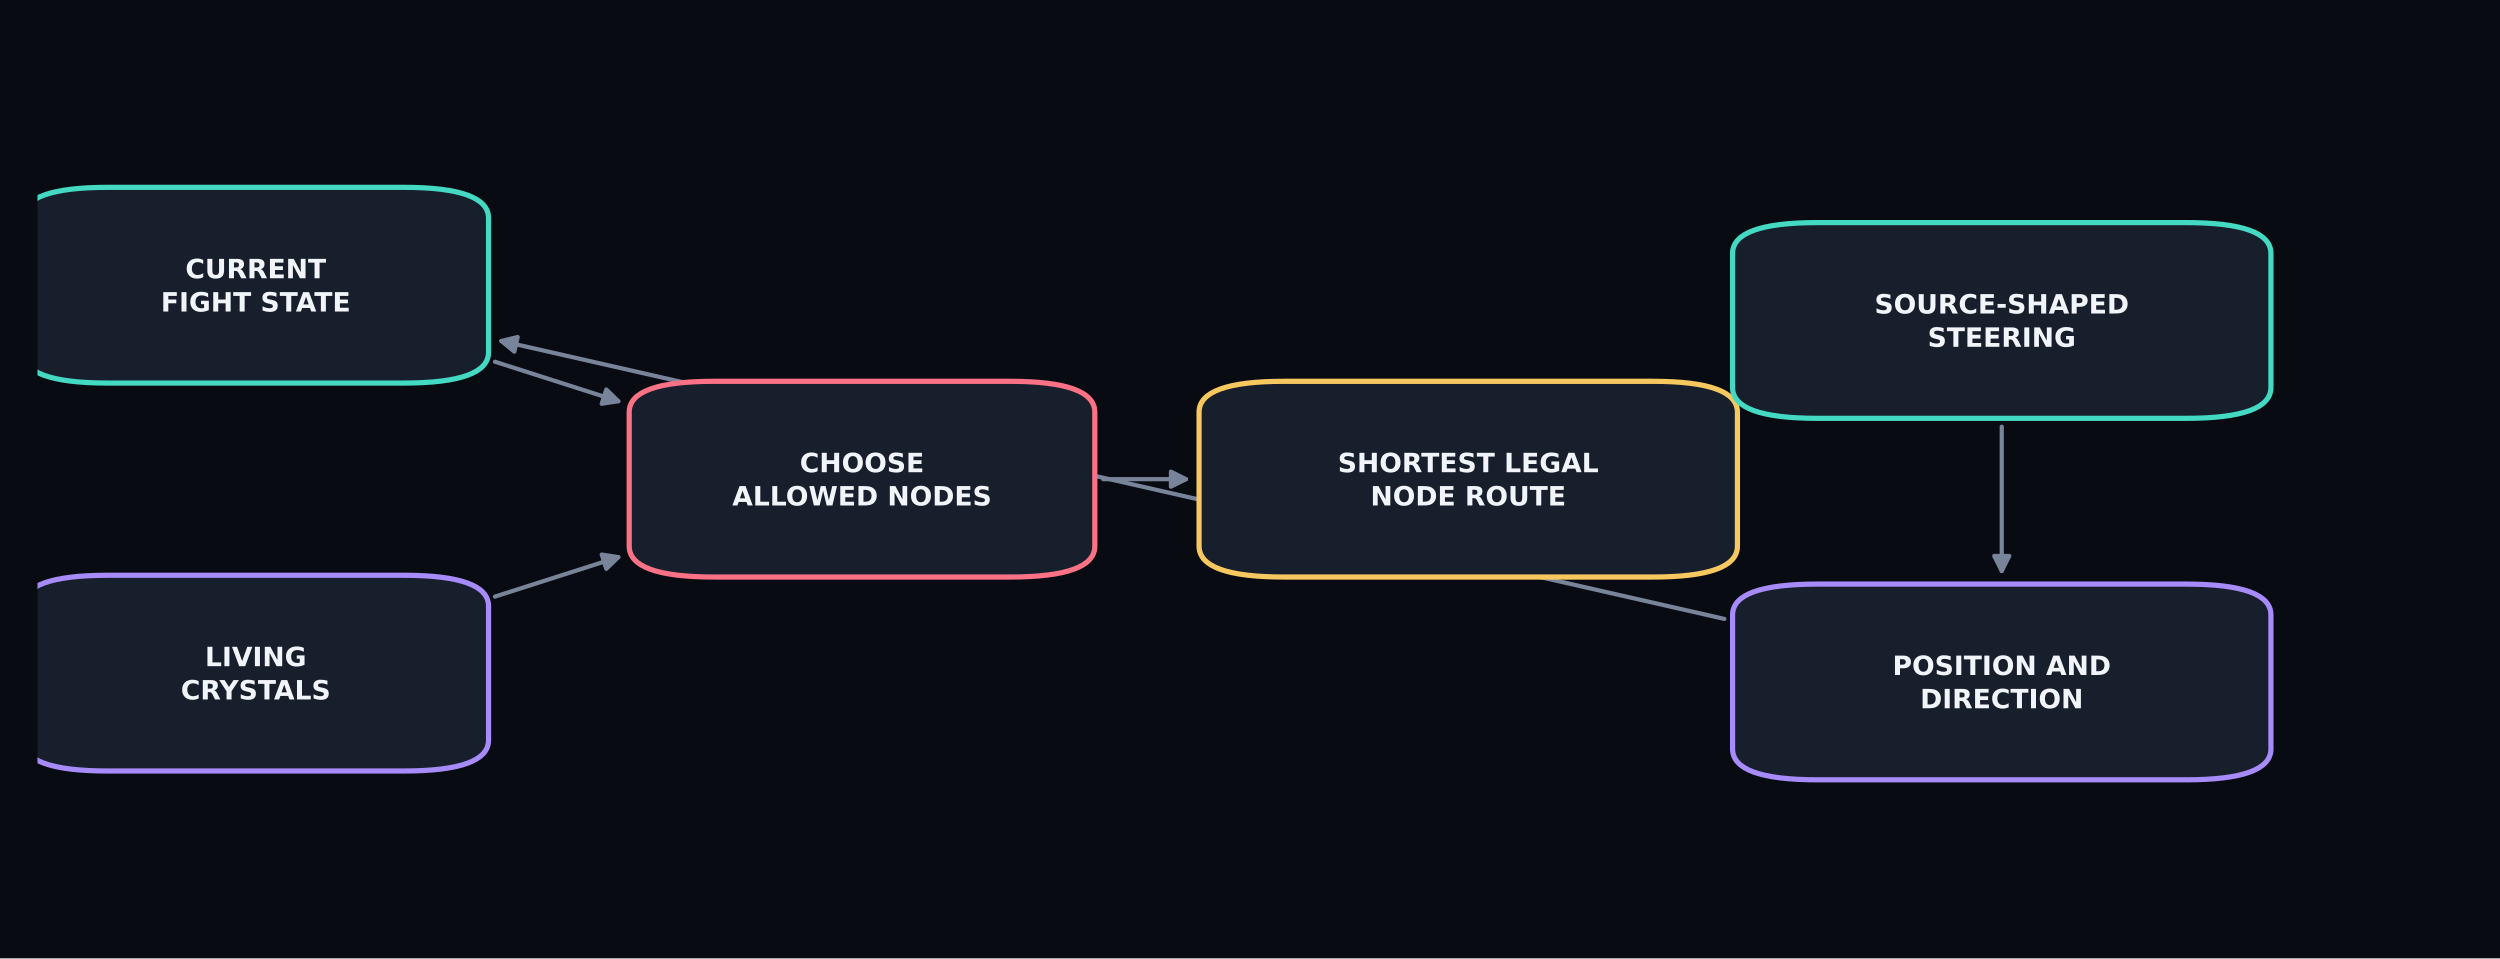
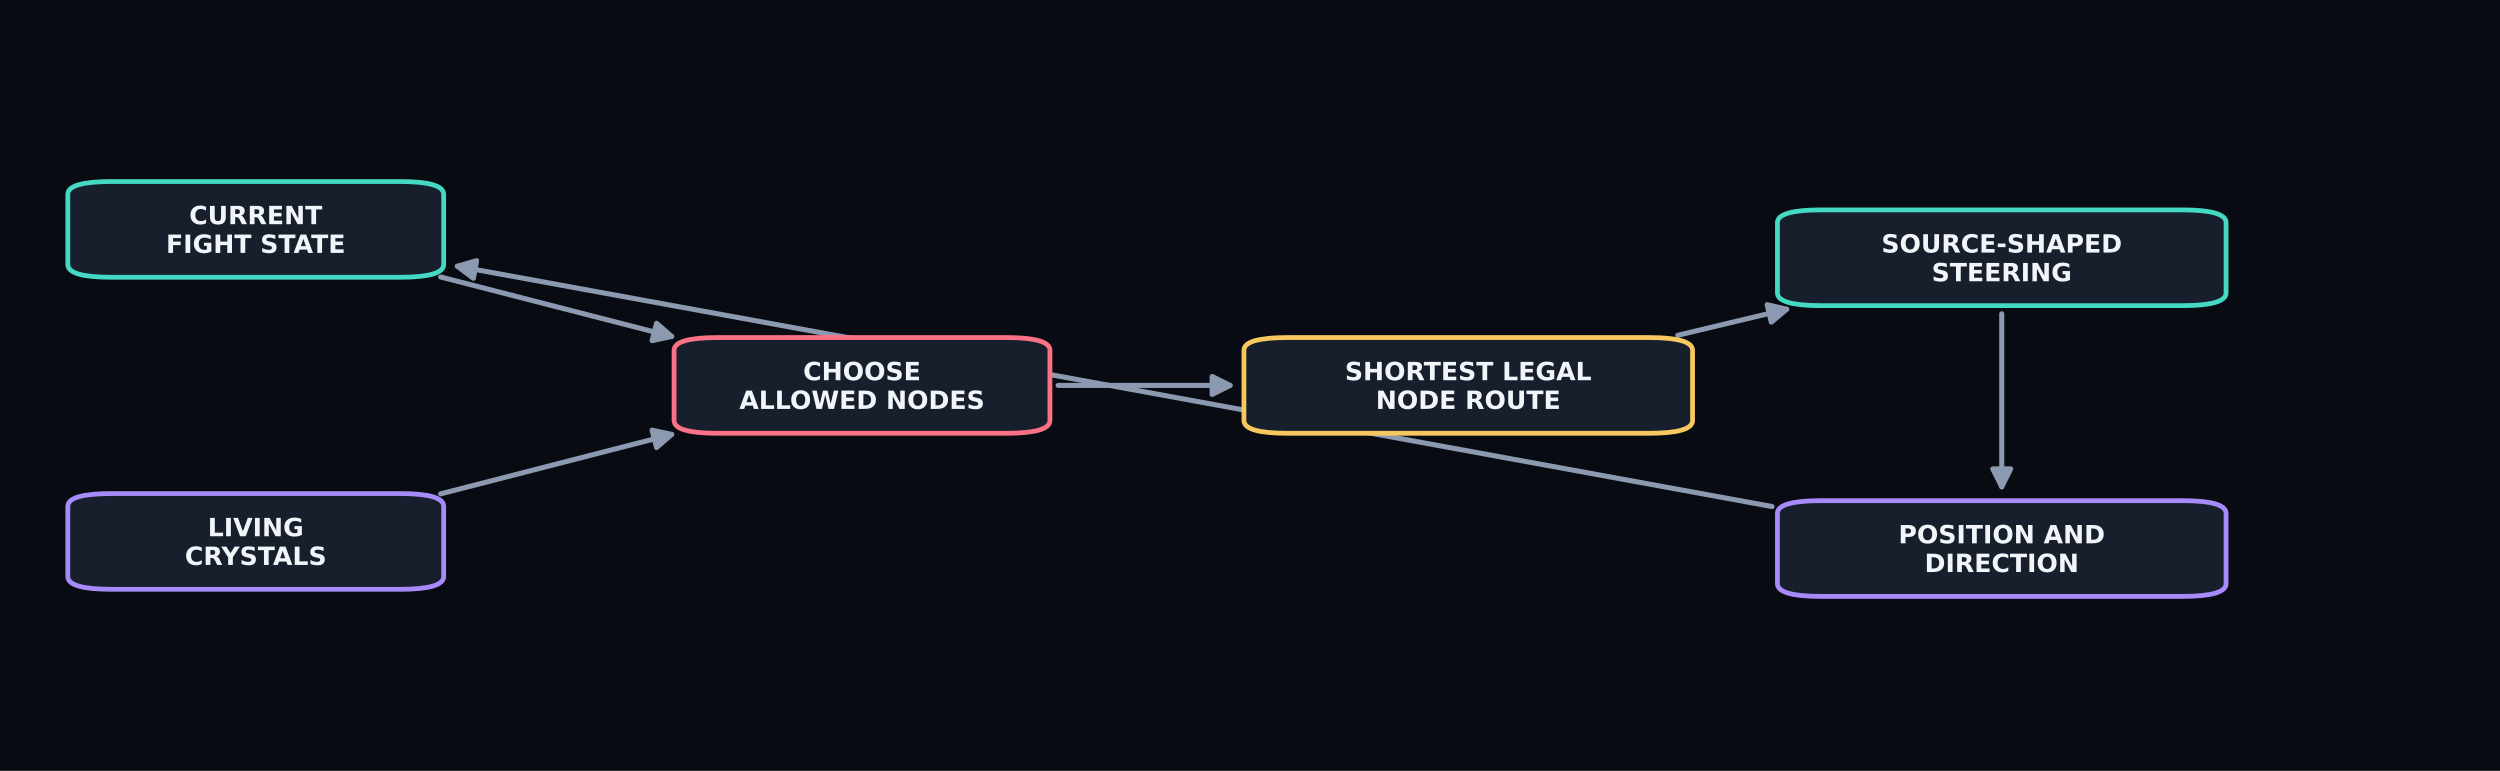
- <svg xmlns="http://www.w3.org/2000/svg" xmlns:xlink="http://www.w3.org/1999/xlink" width="864pt" height="331.2pt" viewBox="0 0 864 331.2" version="1.1">
+ <svg xmlns="http://www.w3.org/2000/svg" xmlns:xlink="http://www.w3.org/1999/xlink" width="864pt" height="266.4pt" viewBox="0 0 864 266.4" version="1.1">
  <defs>
    <style type="text/css">*{stroke-linejoin: round; stroke-linecap: butt}</style>
  </defs>
  <g id="figure_1">
    <g id="patch_1">
-       <path d="M 0 331.2  L 864 331.2  L 864 0  L 0 0  z " style="fill: #090b12" />
+       <path d="M 0 266.4 L 864 266.4 L 864 0 L 0 0 z " style="fill: #090b12" />
    </g>
    <g id="axes_1">
      <g id="patch_2">
-         <path d="M 171.054 125.014  Q 193.148 132.083 213.697 138.657  " clip-path="url(#p4eb38eca3a)" style="fill: none; stroke: #77849a; stroke-width: 1.45; stroke-linecap: round" />
-         <path d="M 209.536 134.596  L 213.697 138.657  L 207.952 139.549  z " clip-path="url(#p4eb38eca3a)" style="fill: #77849a; stroke: #77849a; stroke-width: 1.45; stroke-linecap: round" />
+         <path d="M 152.266 95.72 Q 193.147 106.24 232.134 116.273 " clip-path="url(#pf72e0962ea)" style="fill: none; stroke: #8c9ab1; stroke-width: 1.75; stroke-linecap: round" />
+         <path d="M 226.902 111.726 L 232.134 116.273 L 225.357 117.73 z " clip-path="url(#pf72e0962ea)" style="fill: #8c9ab1; stroke: #8c9ab1; stroke-width: 1.75; stroke-linecap: round" />
      </g>
      <g id="patch_3">
-         <path d="M 171.054 206.186  Q 193.148 199.117 213.697 192.543  " clip-path="url(#p4eb38eca3a)" style="fill: none; stroke: #77849a; stroke-width: 1.45; stroke-linecap: round" />
-         <path d="M 207.952 191.651  L 213.697 192.543  L 209.536 196.604  z " clip-path="url(#p4eb38eca3a)" style="fill: #77849a; stroke: #77849a; stroke-width: 1.45; stroke-linecap: round" />
+         <path d="M 152.266 170.68 Q 193.147 160.16 232.134 150.127 " clip-path="url(#pf72e0962ea)" style="fill: none; stroke: #8c9ab1; stroke-width: 1.75; stroke-linecap: round" />
+         <path d="M 225.357 148.67 L 232.134 150.127 L 226.902 154.674 z " clip-path="url(#pf72e0962ea)" style="fill: #8c9ab1; stroke: #8c9ab1; stroke-width: 1.75; stroke-linecap: round" />
      </g>
      <g id="patch_4">
-         <path d="M 381.264 165.6  Q 396.379 165.6 409.873 165.6  " clip-path="url(#p4eb38eca3a)" style="fill: none; stroke: #77849a; stroke-width: 1.45; stroke-linecap: round" />
-         <path d="M 404.673 163  L 409.873 165.6  L 404.673 168.2  z " clip-path="url(#p4eb38eca3a)" style="fill: #77849a; stroke: #77849a; stroke-width: 1.45; stroke-linecap: round" />
+         <path d="M 365.686 133.2 Q 396.381 133.2 425.121 133.2 " clip-path="url(#pf72e0962ea)" style="fill: none; stroke: #8c9ab1; stroke-width: 1.75; stroke-linecap: round" />
+         <path d="M 418.921 130.1 L 425.121 133.2 L 418.921 136.3 z " clip-path="url(#pf72e0962ea)" style="fill: #8c9ab1; stroke: #8c9ab1; stroke-width: 1.75; stroke-linecap: round" />
      </g>
      <g id="patch_5">
-         <path d="M 601.876 137.504  Q 645.881 124.414 688.333 111.786  " clip-path="url(#p4eb38eca3a)" style="fill: none; stroke: #77849a; stroke-width: 1.45; stroke-linecap: round" />
-         <path d="M 682.607 110.777  L 688.333 111.786  L 684.09 115.761  z " clip-path="url(#p4eb38eca3a)" style="fill: #77849a; stroke: #77849a; stroke-width: 1.45; stroke-linecap: round" />
+         <path d="M 579.858 115.869 Q 599.619 111.141 617.477 106.868 " clip-path="url(#pf72e0962ea)" style="fill: none; stroke: #8c9ab1; stroke-width: 1.75; stroke-linecap: round" />
+         <path d="M 610.726 105.296 L 617.477 106.868 L 612.169 111.326 z " clip-path="url(#pf72e0962ea)" style="fill: #8c9ab1; stroke: #8c9ab1; stroke-width: 1.75; stroke-linecap: round" />
      </g>
      <g id="patch_6">
-         <path d="M 691.805 147.475  Q 691.805 173.217 691.805 197.337  " clip-path="url(#p4eb38eca3a)" style="fill: none; stroke: #77849a; stroke-width: 1.45; stroke-linecap: round" />
-         <path d="M 694.405 192.137  L 691.805 197.337  L 689.205 192.137  z " clip-path="url(#p4eb38eca3a)" style="fill: #77849a; stroke: #77849a; stroke-width: 1.45; stroke-linecap: round" />
+         <path d="M 691.805 108.453 Q 691.805 139.326 691.805 168.242 " clip-path="url(#pf72e0962ea)" style="fill: none; stroke: #8c9ab1; stroke-width: 1.75; stroke-linecap: round" />
+         <path d="M 694.905 162.042 L 691.805 168.242 L 688.705 162.042 z " clip-path="url(#pf72e0962ea)" style="fill: #8c9ab1; stroke: #8c9ab1; stroke-width: 1.75; stroke-linecap: round" />
      </g>
      <g id="patch_7">
-         <path d="M 595.925 213.895  Q 383.806 165.694 173.269 117.853  " clip-path="url(#p4eb38eca3a)" style="fill: none; stroke: #77849a; stroke-width: 1.45; stroke-linecap: round" />
-         <path d="M 177.763 121.541  L 173.269 117.853  L 178.915 116.47  z " clip-path="url(#p4eb38eca3a)" style="fill: #77849a; stroke: #77849a; stroke-width: 1.45; stroke-linecap: round" />
+         <path d="M 612.414 175.06 Q 384.274 133.361 158.058 92.015 " clip-path="url(#pf72e0962ea)" style="fill: none; stroke: #8c9ab1; stroke-width: 1.75; stroke-linecap: round" />
+         <path d="M 163.6 96.179 L 158.058 92.015 L 164.714 90.08 z " clip-path="url(#pf72e0962ea)" style="fill: #8c9ab1; stroke: #8c9ab1; stroke-width: 1.75; stroke-linecap: round" />
      </g>
      <g id="patch_8">
-         <path d="M 37.264 132.387  L 139.51 132.387  Q 168.843 132.387 168.843 121.723  L 168.843 75.408  Q 168.843 64.743 139.51 64.743  L 37.264 64.743  Q 7.932 64.743 7.932 75.408  L 7.932 121.723  Q 7.932 132.387 37.264 132.387  z " clip-path="url(#p4eb38eca3a)" style="fill: #171e2c; stroke: #43d9c2; stroke-width: 1.8; stroke-linejoin: miter" />
+         <path d="M 38.521 95.824 L 138.253 95.824 Q 153.338 95.824 153.338 91.412 L 153.338 67.149 Q 153.338 62.737 138.253 62.737 L 38.521 62.737 Q 23.436 62.737 23.436 67.149 L 23.436 91.412 Q 23.436 95.824 38.521 95.824 z " clip-path="url(#pf72e0962ea)" style="fill: #171e2c; stroke: #43d9c2; stroke-width: 1.65; stroke-linejoin: miter" />
      </g>
      <g id="patch_9">
-         <path d="M 37.264 266.457  L 139.51 266.457  Q 168.843 266.457 168.843 255.792  L 168.843 209.477  Q 168.843 198.813 139.51 198.813  L 37.264 198.813  Q 7.932 198.813 7.932 209.477  L 7.932 255.792  Q 7.932 266.457 37.264 266.457  z " clip-path="url(#p4eb38eca3a)" style="fill: #171e2c; stroke: #a78bfa; stroke-width: 1.8; stroke-linejoin: miter" />
+         <path d="M 38.521 203.663 L 138.253 203.663 Q 153.338 203.663 153.338 199.251 L 153.338 174.988 Q 153.338 170.576 138.253 170.576 L 38.521 170.576 Q 23.436 170.576 23.436 174.988 L 23.436 199.251 Q 23.436 203.663 38.521 203.663 z " clip-path="url(#pf72e0962ea)" style="fill: #171e2c; stroke: #a78bfa; stroke-width: 1.65; stroke-linejoin: miter" />
      </g>
      <g id="patch_10">
-         <path d="M 246.784 199.422  L 349.03 199.422  Q 378.363 199.422 378.363 188.758  L 378.363 142.442  Q 378.363 131.778 349.03 131.778  L 246.784 131.778  Q 217.452 131.778 217.452 142.442  L 217.452 188.758  Q 217.452 199.422 246.784 199.422  z " clip-path="url(#p4eb38eca3a)" style="fill: #171e2c; stroke: #fb7185; stroke-width: 1.8; stroke-linejoin: miter" />
+         <path d="M 248.041 149.743 L 347.773 149.743 Q 362.858 149.743 362.858 145.332 L 362.858 121.068 Q 362.858 116.657 347.773 116.657 L 248.041 116.657 Q 232.956 116.657 232.956 121.068 L 232.956 145.332 Q 232.956 149.743 248.041 149.743 z " clip-path="url(#pf72e0962ea)" style="fill: #171e2c; stroke: #fb7185; stroke-width: 1.65; stroke-linejoin: miter" />
      </g>
      <g id="patch_11">
-         <path d="M 443.733 199.422  L 571.121 199.422  Q 600.454 199.422 600.454 188.758  L 600.454 142.442  Q 600.454 131.778 571.121 131.778  L 443.733 131.778  Q 414.4 131.778 414.4 142.442  L 414.4 188.758  Q 414.4 199.422 443.733 199.422  z " clip-path="url(#p4eb38eca3a)" style="fill: #171e2c; stroke: #f6c85f; stroke-width: 1.8; stroke-linejoin: miter" />
+         <path d="M 444.99 149.743 L 569.864 149.743 Q 584.95 149.743 584.95 145.332 L 584.95 121.068 Q 584.95 116.657 569.864 116.657 L 444.99 116.657 Q 429.905 116.657 429.905 121.068 L 429.905 145.332 Q 429.905 149.743 444.99 149.743 z " clip-path="url(#pf72e0962ea)" style="fill: #171e2c; stroke: #f6c85f; stroke-width: 1.65; stroke-linejoin: miter" />
      </g>
      <g id="patch_12">
-         <path d="M 628.111 144.575  L 755.499 144.575  Q 784.832 144.575 784.832 133.911  L 784.832 87.596  Q 784.832 76.931 755.499 76.931  L 628.111 76.931  Q 598.778 76.931 598.778 87.596  L 598.778 133.911  Q 598.778 144.575 628.111 144.575  z " clip-path="url(#p4eb38eca3a)" style="fill: #171e2c; stroke: #43d9c2; stroke-width: 1.8; stroke-linejoin: miter" />
+         <path d="M 629.368 105.628 L 754.242 105.628 Q 769.327 105.628 769.327 101.216 L 769.327 76.952 Q 769.327 72.541 754.242 72.541 L 629.368 72.541 Q 614.282 72.541 614.282 76.952 L 614.282 101.216 Q 614.282 105.628 629.368 105.628 z " clip-path="url(#pf72e0962ea)" style="fill: #171e2c; stroke: #43d9c2; stroke-width: 1.65; stroke-linejoin: miter" />
      </g>
      <g id="patch_13">
-         <path d="M 628.111 269.504  L 755.499 269.504  Q 784.832 269.504 784.832 258.839  L 784.832 212.524  Q 784.832 201.86 755.499 201.86  L 628.111 201.86  Q 598.778 201.86 598.778 212.524  L 598.778 258.839  Q 598.778 269.504 628.111 269.504  z " clip-path="url(#p4eb38eca3a)" style="fill: #171e2c; stroke: #a78bfa; stroke-width: 1.8; stroke-linejoin: miter" />
+         <path d="M 629.368 206.114 L 754.242 206.114 Q 769.327 206.114 769.327 201.702 L 769.327 177.438 Q 769.327 173.027 754.242 173.027 L 629.368 173.027 Q 614.282 173.027 614.282 177.438 L 614.282 201.702 Q 614.282 206.114 629.368 206.114 z " clip-path="url(#pf72e0962ea)" style="fill: #171e2c; stroke: #a78bfa; stroke-width: 1.65; stroke-linejoin: miter" />
      </g>
      <g id="text_1">
-         <g style="fill: #f1f5f9" transform="translate(64.06182 96.16378) scale(0.092 -0.092)">
-           <defs>
-             <path id="DejaVuSans-Bold-26" d="M 4288 256  Q 3956 84 3597 -3  Q 3238 -91 2847 -91  Q 1681 -91 1000 561  Q 319 1213 319 2328  Q 319 3447 1000 4098  Q 1681 4750 2847 4750  Q 3238 4750 3597 4662  Q 3956 4575 4288 4403  L 4288 3438  Q 3953 3666 3628 3772  Q 3303 3878 2944 3878  Q 2300 3878 1931 3465  Q 1563 3053 1563 2328  Q 1563 1606 1931 1193  Q 2300 781 2944 781  Q 3303 781 3628 887  Q 3953 994 4288 1222  L 4288 256  z " transform="scale(0.015625)" />
-             <path id="DejaVuSans-Bold-38" d="M 588 4666  L 1791 4666  L 1791 1869  Q 1791 1291 1980 1042  Q 2169 794 2597 794  Q 3028 794 3217 1042  Q 3406 1291 3406 1869  L 3406 4666  L 4609 4666  L 4609 1869  Q 4609 878 4112 393  Q 3616 -91 2597 -91  Q 1581 -91 1084 393  Q 588 878 588 1869  L 588 4666  z " transform="scale(0.015625)" />
-             <path id="DejaVuSans-Bold-35" d="M 2297 2597  Q 2675 2597 2839 2737  Q 3003 2878 3003 3200  Q 3003 3519 2839 3656  Q 2675 3794 2297 3794  L 1791 3794  L 1791 2597  L 2297 2597  z M 1791 1766  L 1791 0  L 588 0  L 588 4666  L 2425 4666  Q 3347 4666 3776 4356  Q 4206 4047 4206 3378  Q 4206 2916 3982 2619  Q 3759 2322 3309 2181  Q 3556 2125 3751 1926  Q 3947 1728 4147 1325  L 4800 0  L 3519 0  L 2950 1159  Q 2778 1509 2601 1637  Q 2425 1766 2131 1766  L 1791 1766  z " transform="scale(0.015625)" />
-             <path id="DejaVuSans-Bold-28" d="M 588 4666  L 3834 4666  L 3834 3756  L 1791 3756  L 1791 2888  L 3713 2888  L 3713 1978  L 1791 1978  L 1791 909  L 3903 909  L 3903 0  L 588 0  L 588 4666  z " transform="scale(0.015625)" />
-             <path id="DejaVuSans-Bold-31" d="M 588 4666  L 1931 4666  L 3628 1466  L 3628 4666  L 4769 4666  L 4769 0  L 3425 0  L 1728 3200  L 1728 0  L 588 0  L 588 4666  z " transform="scale(0.015625)" />
-             <path id="DejaVuSans-Bold-37" d="M 31 4666  L 4331 4666  L 4331 3756  L 2784 3756  L 2784 0  L 1581 0  L 1581 3756  L 31 3756  L 31 4666  z " transform="scale(0.015625)" />
+         <g style="fill: #f1f5f9" transform="translate(65.38386 77.4883) scale(0.087 -0.087)">
+           <defs>
+             <path id="DejaVuSans-Bold-26" d="M 4288 256 Q 3956 84 3597 -3 Q 3238 -91 2847 -91 Q 1681 -91 1000 561 Q 319 1213 319 2328 Q 319 3447 1000 4098 Q 1681 4750 2847 4750 Q 3238 4750 3597 4662 Q 3956 4575 4288 4403 L 4288 3438 Q 3953 3666 3628 3772 Q 3303 3878 2944 3878 Q 2300 3878 1931 3465 Q 1563 3053 1563 2328 Q 1563 1606 1931 1193 Q 2300 781 2944 781 Q 3303 781 3628 887 Q 3953 994 4288 1222 L 4288 256 z " transform="scale(0.015625)" />
+             <path id="DejaVuSans-Bold-38" d="M 588 4666 L 1791 4666 L 1791 1869 Q 1791 1291 1980 1042 Q 2169 794 2597 794 Q 3028 794 3217 1042 Q 3406 1291 3406 1869 L 3406 4666 L 4609 4666 L 4609 1869 Q 4609 878 4112 393 Q 3616 -91 2597 -91 Q 1581 -91 1084 393 Q 588 878 588 1869 L 588 4666 z " transform="scale(0.015625)" />
+             <path id="DejaVuSans-Bold-35" d="M 2297 2597 Q 2675 2597 2839 2737 Q 3003 2878 3003 3200 Q 3003 3519 2839 3656 Q 2675 3794 2297 3794 L 1791 3794 L 1791 2597 L 2297 2597 z M 1791 1766 L 1791 0 L 588 0 L 588 4666 L 2425 4666 Q 3347 4666 3776 4356 Q 4206 4047 4206 3378 Q 4206 2916 3982 2619 Q 3759 2322 3309 2181 Q 3556 2125 3751 1926 Q 3947 1728 4147 1325 L 4800 0 L 3519 0 L 2950 1159 Q 2778 1509 2601 1637 Q 2425 1766 2131 1766 L 1791 1766 z " transform="scale(0.015625)" />
+             <path id="DejaVuSans-Bold-28" d="M 588 4666 L 3834 4666 L 3834 3756 L 1791 3756 L 1791 2888 L 3713 2888 L 3713 1978 L 1791 1978 L 1791 909 L 3903 909 L 3903 0 L 588 0 L 588 4666 z " transform="scale(0.015625)" />
+             <path id="DejaVuSans-Bold-31" d="M 588 4666 L 1931 4666 L 3628 1466 L 3628 4666 L 4769 4666 L 4769 0 L 3425 0 L 1728 3200 L 1728 0 L 588 0 L 588 4666 z " transform="scale(0.015625)" />
+             <path id="DejaVuSans-Bold-37" d="M 31 4666 L 4331 4666 L 4331 3756 L 2784 3756 L 2784 0 L 1581 0 L 1581 3756 L 31 3756 L 31 4666 z " transform="scale(0.015625)" />
          </defs>
          <use xlink:href="#DejaVuSans-Bold-26" />
          <use xlink:href="#DejaVuSans-Bold-38" transform="translate(73.39062 0)" />
          <use xlink:href="#DejaVuSans-Bold-35" transform="translate(154.5938 0)" />
          <use xlink:href="#DejaVuSans-Bold-35" transform="translate(231.5938 0)" />
          <use xlink:href="#DejaVuSans-Bold-28" transform="translate(308.5938 0)" />
          <use xlink:href="#DejaVuSans-Bold-31" transform="translate(376.9062 0)" />
          <use xlink:href="#DejaVuSans-Bold-37" transform="translate(460.5938 0)" />
        </g>
-         <g style="fill: #f1f5f9" transform="translate(55.59208 107.6638) scale(0.092 -0.092)">
-           <defs>
-             <path id="DejaVuSans-Bold-29" d="M 588 4666  L 3834 4666  L 3834 3756  L 1791 3756  L 1791 2888  L 3713 2888  L 3713 1978  L 1791 1978  L 1791 0  L 588 0  L 588 4666  z " transform="scale(0.015625)" />
-             <path id="DejaVuSans-Bold-2c" d="M 588 4666  L 1791 4666  L 1791 0  L 588 0  L 588 4666  z " transform="scale(0.015625)" />
-             <path id="DejaVuSans-Bold-2a" d="M 4781 347  Q 4331 128 3847 18  Q 3363 -91 2847 -91  Q 1681 -91 1000 561  Q 319 1213 319 2328  Q 319 3456 1012 4103  Q 1706 4750 2913 4750  Q 3378 4750 3804 4662  Q 4231 4575 4609 4403  L 4609 3438  Q 4219 3659 3833 3768  Q 3447 3878 3059 3878  Q 2341 3878 1952 3476  Q 1563 3075 1563 2328  Q 1563 1588 1938 1184  Q 2313 781 3003 781  Q 3191 781 3352 804  Q 3513 828 3641 878  L 3641 1784  L 2906 1784  L 2906 2591  L 4781 2591  L 4781 347  z " transform="scale(0.015625)" />
-             <path id="DejaVuSans-Bold-2b" d="M 588 4666  L 1791 4666  L 1791 2888  L 3566 2888  L 3566 4666  L 4769 4666  L 4769 0  L 3566 0  L 3566 1978  L 1791 1978  L 1791 0  L 588 0  L 588 4666  z " transform="scale(0.015625)" />
+         <g style="fill: #f1f5f9" transform="translate(57.37442 87.4063) scale(0.087 -0.087)">
+           <defs>
+             <path id="DejaVuSans-Bold-29" d="M 588 4666 L 3834 4666 L 3834 3756 L 1791 3756 L 1791 2888 L 3713 2888 L 3713 1978 L 1791 1978 L 1791 0 L 588 0 L 588 4666 z " transform="scale(0.015625)" />
+             <path id="DejaVuSans-Bold-2c" d="M 588 4666 L 1791 4666 L 1791 0 L 588 0 L 588 4666 z " transform="scale(0.015625)" />
+             <path id="DejaVuSans-Bold-2a" d="M 4781 347 Q 4331 128 3847 18 Q 3363 -91 2847 -91 Q 1681 -91 1000 561 Q 319 1213 319 2328 Q 319 3456 1012 4103 Q 1706 4750 2913 4750 Q 3378 4750 3804 4662 Q 4231 4575 4609 4403 L 4609 3438 Q 4219 3659 3833 3768 Q 3447 3878 3059 3878 Q 2341 3878 1952 3476 Q 1563 3075 1563 2328 Q 1563 1588 1938 1184 Q 2313 781 3003 781 Q 3191 781 3352 804 Q 3513 828 3641 878 L 3641 1784 L 2906 1784 L 2906 2591 L 4781 2591 L 4781 347 z " transform="scale(0.015625)" />
+             <path id="DejaVuSans-Bold-2b" d="M 588 4666 L 1791 4666 L 1791 2888 L 3566 2888 L 3566 4666 L 4769 4666 L 4769 0 L 3566 0 L 3566 1978 L 1791 1978 L 1791 0 L 588 0 L 588 4666 z " transform="scale(0.015625)" />
            <path id="DejaVuSans-Bold-3" transform="scale(0.015625)" />
-             <path id="DejaVuSans-Bold-36" d="M 3834 4519  L 3834 3531  Q 3450 3703 3084 3790  Q 2719 3878 2394 3878  Q 1963 3878 1756 3759  Q 1550 3641 1550 3391  Q 1550 3203 1689 3098  Q 1828 2994 2194 2919  L 2706 2816  Q 3484 2659 3812 2340  Q 4141 2022 4141 1434  Q 4141 663 3683 286  Q 3225 -91 2284 -91  Q 1841 -91 1394 -6  Q 947 78 500 244  L 500 1259  Q 947 1022 1364 901  Q 1781 781 2169 781  Q 2563 781 2772 912  Q 2981 1044 2981 1288  Q 2981 1506 2839 1625  Q 2697 1744 2272 1838  L 1806 1941  Q 1106 2091 782 2419  Q 459 2747 459 3303  Q 459 4000 909 4375  Q 1359 4750 2203 4750  Q 2588 4750 2994 4692  Q 3400 4634 3834 4519  z " transform="scale(0.015625)" />
-             <path id="DejaVuSans-Bold-24" d="M 3419 850  L 1538 850  L 1241 0  L 31 0  L 1759 4666  L 3194 4666  L 4922 0  L 3713 0  L 3419 850  z M 1838 1716  L 3116 1716  L 2478 3572  L 1838 1716  z " transform="scale(0.015625)" />
+             <path id="DejaVuSans-Bold-36" d="M 3834 4519 L 3834 3531 Q 3450 3703 3084 3790 Q 2719 3878 2394 3878 Q 1963 3878 1756 3759 Q 1550 3641 1550 3391 Q 1550 3203 1689 3098 Q 1828 2994 2194 2919 L 2706 2816 Q 3484 2659 3812 2340 Q 4141 2022 4141 1434 Q 4141 663 3683 286 Q 3225 -91 2284 -91 Q 1841 -91 1394 -6 Q 947 78 500 244 L 500 1259 Q 947 1022 1364 901 Q 1781 781 2169 781 Q 2563 781 2772 912 Q 2981 1044 2981 1288 Q 2981 1506 2839 1625 Q 2697 1744 2272 1838 L 1806 1941 Q 1106 2091 782 2419 Q 459 2747 459 3303 Q 459 4000 909 4375 Q 1359 4750 2203 4750 Q 2588 4750 2994 4692 Q 3400 4634 3834 4519 z " transform="scale(0.015625)" />
+             <path id="DejaVuSans-Bold-24" d="M 3419 850 L 1538 850 L 1241 0 L 31 0 L 1759 4666 L 3194 4666 L 4922 0 L 3713 0 L 3419 850 z M 1838 1716 L 3116 1716 L 2478 3572 L 1838 1716 z " transform="scale(0.015625)" />
          </defs>
          <use xlink:href="#DejaVuSans-Bold-29" />
          <use xlink:href="#DejaVuSans-Bold-2c" transform="translate(68.3125 0)" />
          <use xlink:href="#DejaVuSans-Bold-2a" transform="translate(105.5156 0)" />
          <use xlink:href="#DejaVuSans-Bold-2b" transform="translate(187.5938 0)" />
          <use xlink:href="#DejaVuSans-Bold-37" transform="translate(271.2812 0)" />
          <use xlink:href="#DejaVuSans-Bold-3" transform="translate(339.5 0)" />
          <use xlink:href="#DejaVuSans-Bold-36" transform="translate(374.3125 0)" />
          <use xlink:href="#DejaVuSans-Bold-37" transform="translate(446.3281 0)" />
          <use xlink:href="#DejaVuSans-Bold-24" transform="translate(506.7812 0)" />
          <use xlink:href="#DejaVuSans-Bold-37" transform="translate(576.4062 0)" />
          <use xlink:href="#DejaVuSans-Bold-28" transform="translate(644.625 0)" />
        </g>
      </g>
      <g id="text_2">
-         <g style="fill: #f1f5f9" transform="translate(70.84826 230.2335) scale(0.092 -0.092)">
-           <defs>
-             <path id="DejaVuSans-Bold-2f" d="M 588 4666  L 1791 4666  L 1791 909  L 3903 909  L 3903 0  L 588 0  L 588 4666  z " transform="scale(0.015625)" />
-             <path id="DejaVuSans-Bold-39" d="M 31 4666  L 1241 4666  L 2478 1222  L 3713 4666  L 4922 4666  L 3194 0  L 1759 0  L 31 4666  z " transform="scale(0.015625)" />
+         <g style="fill: #f1f5f9" transform="translate(71.80147 185.327) scale(0.087 -0.087)">
+           <defs>
+             <path id="DejaVuSans-Bold-2f" d="M 588 4666 L 1791 4666 L 1791 909 L 3903 909 L 3903 0 L 588 0 L 588 4666 z " transform="scale(0.015625)" />
+             <path id="DejaVuSans-Bold-39" d="M 31 4666 L 1241 4666 L 2478 1222 L 3713 4666 L 4922 4666 L 3194 0 L 1759 0 L 31 4666 z " transform="scale(0.015625)" />
          </defs>
          <use xlink:href="#DejaVuSans-Bold-2f" />
          <use xlink:href="#DejaVuSans-Bold-2c" transform="translate(63.71875 0)" />
          <use xlink:href="#DejaVuSans-Bold-39" transform="translate(100.9219 0)" />
          <use xlink:href="#DejaVuSans-Bold-2c" transform="translate(178.3125 0)" />
          <use xlink:href="#DejaVuSans-Bold-31" transform="translate(215.5156 0)" />
          <use xlink:href="#DejaVuSans-Bold-2a" transform="translate(299.2031 0)" />
        </g>
-         <g style="fill: #f1f5f9" transform="translate(62.49279 241.7335) scale(0.092 -0.092)">
-           <defs>
-             <path id="DejaVuSans-Bold-3c" d="M -63 4666  L 1253 4666  L 2316 3003  L 3378 4666  L 4697 4666  L 2919 1966  L 2919 0  L 1716 0  L 1716 1966  L -63 4666  z " transform="scale(0.015625)" />
+         <g style="fill: #f1f5f9" transform="translate(63.9001 195.245) scale(0.087 -0.087)">
+           <defs>
+             <path id="DejaVuSans-Bold-3c" d="M -63 4666 L 1253 4666 L 2316 3003 L 3378 4666 L 4697 4666 L 2919 1966 L 2919 0 L 1716 0 L 1716 1966 L -63 4666 z " transform="scale(0.015625)" />
          </defs>
          <use xlink:href="#DejaVuSans-Bold-26" />
          <use xlink:href="#DejaVuSans-Bold-35" transform="translate(73.39062 0)" />
          <use xlink:href="#DejaVuSans-Bold-3c" transform="translate(144.9219 0)" />
          <use xlink:href="#DejaVuSans-Bold-36" transform="translate(217.3281 0)" />
          <use xlink:href="#DejaVuSans-Bold-37" transform="translate(289.3438 0)" />
          <use xlink:href="#DejaVuSans-Bold-24" transform="translate(349.7969 0)" />
          <use xlink:href="#DejaVuSans-Bold-2f" transform="translate(427.1875 0)" />
          <use xlink:href="#DejaVuSans-Bold-36" transform="translate(490.9062 0)" />
        </g>
      </g>
      <g id="text_3">
-         <g style="fill: #f1f5f9" transform="translate(276.4051 163.1987) scale(0.092 -0.092)">
-           <defs>
-             <path id="DejaVuSans-Bold-32" d="M 2719 3878  Q 2169 3878 1866 3472  Q 1563 3066 1563 2328  Q 1563 1594 1866 1187  Q 2169 781 2719 781  Q 3272 781 3575 1187  Q 3878 1594 3878 2328  Q 3878 3066 3575 3472  Q 3272 3878 2719 3878  z M 2719 4750  Q 3844 4750 4481 4106  Q 5119 3463 5119 2328  Q 5119 1197 4481 553  Q 3844 -91 2719 -91  Q 1597 -91 958 553  Q 319 1197 319 2328  Q 319 3463 958 4106  Q 1597 4750 2719 4750  z " transform="scale(0.015625)" />
+         <g style="fill: #f1f5f9" transform="translate(277.5737 131.4077) scale(0.087 -0.087)">
+           <defs>
+             <path id="DejaVuSans-Bold-32" d="M 2719 3878 Q 2169 3878 1866 3472 Q 1563 3066 1563 2328 Q 1563 1594 1866 1187 Q 2169 781 2719 781 Q 3272 781 3575 1187 Q 3878 1594 3878 2328 Q 3878 3066 3575 3472 Q 3272 3878 2719 3878 z M 2719 4750 Q 3844 4750 4481 4106 Q 5119 3463 5119 2328 Q 5119 1197 4481 553 Q 3844 -91 2719 -91 Q 1597 -91 958 553 Q 319 1197 319 2328 Q 319 3463 958 4106 Q 1597 4750 2719 4750 z " transform="scale(0.015625)" />
          </defs>
          <use xlink:href="#DejaVuSans-Bold-26" />
          <use xlink:href="#DejaVuSans-Bold-2b" transform="translate(73.39062 0)" />
          <use xlink:href="#DejaVuSans-Bold-32" transform="translate(157.0781 0)" />
          <use xlink:href="#DejaVuSans-Bold-32" transform="translate(242.0938 0)" />
          <use xlink:href="#DejaVuSans-Bold-36" transform="translate(327.1094 0)" />
          <use xlink:href="#DejaVuSans-Bold-28" transform="translate(399.125 0)" />
        </g>
-         <g style="fill: #f1f5f9" transform="translate(253.068 174.6987) scale(0.092 -0.092)">
-           <defs>
-             <path id="DejaVuSans-Bold-3a" d="M 191 4666  L 1344 4666  L 2150 1275  L 2950 4666  L 4109 4666  L 4909 1275  L 5716 4666  L 6859 4666  L 5759 0  L 4372 0  L 3525 3547  L 2688 0  L 1300 0  L 191 4666  z " transform="scale(0.015625)" />
-             <path id="DejaVuSans-Bold-27" d="M 1791 3756  L 1791 909  L 2222 909  Q 2959 909 3348 1275  Q 3738 1641 3738 2338  Q 3738 3031 3350 3393  Q 2963 3756 2222 3756  L 1791 3756  z M 588 4666  L 1856 4666  Q 2919 4666 3439 4514  Q 3959 4363 4331 4000  Q 4659 3684 4818 3271  Q 4978 2859 4978 2338  Q 4978 1809 4818 1395  Q 4659 981 4331 666  Q 3956 303 3431 151  Q 2906 0 1856 0  L 588 0  L 588 4666  z " transform="scale(0.015625)" />
+         <g style="fill: #f1f5f9" transform="translate(255.5049 141.3257) scale(0.087 -0.087)">
+           <defs>
+             <path id="DejaVuSans-Bold-3a" d="M 191 4666 L 1344 4666 L 2150 1275 L 2950 4666 L 4109 4666 L 4909 1275 L 5716 4666 L 6859 4666 L 5759 0 L 4372 0 L 3525 3547 L 2688 0 L 1300 0 L 191 4666 z " transform="scale(0.015625)" />
+             <path id="DejaVuSans-Bold-27" d="M 1791 3756 L 1791 909 L 2222 909 Q 2959 909 3348 1275 Q 3738 1641 3738 2338 Q 3738 3031 3350 3393 Q 2963 3756 2222 3756 L 1791 3756 z M 588 4666 L 1856 4666 Q 2919 4666 3439 4514 Q 3959 4363 4331 4000 Q 4659 3684 4818 3271 Q 4978 2859 4978 2338 Q 4978 1809 4818 1395 Q 4659 981 4331 666 Q 3956 303 3431 151 Q 2906 0 1856 0 L 588 0 L 588 4666 z " transform="scale(0.015625)" />
          </defs>
          <use xlink:href="#DejaVuSans-Bold-24" />
          <use xlink:href="#DejaVuSans-Bold-2f" transform="translate(77.39062 0)" />
          <use xlink:href="#DejaVuSans-Bold-2f" transform="translate(141.1094 0)" />
          <use xlink:href="#DejaVuSans-Bold-32" transform="translate(201.2656 0)" />
          <use xlink:href="#DejaVuSans-Bold-3a" transform="translate(286.2812 0)" />
          <use xlink:href="#DejaVuSans-Bold-28" transform="translate(396.5781 0)" />
          <use xlink:href="#DejaVuSans-Bold-27" transform="translate(464.8906 0)" />
          <use xlink:href="#DejaVuSans-Bold-3" transform="translate(547.9062 0)" />
          <use xlink:href="#DejaVuSans-Bold-31" transform="translate(582.7188 0)" />
          <use xlink:href="#DejaVuSans-Bold-32" transform="translate(666.4062 0)" />
          <use xlink:href="#DejaVuSans-Bold-27" transform="translate(751.4219 0)" />
          <use xlink:href="#DejaVuSans-Bold-28" transform="translate(834.4375 0)" />
          <use xlink:href="#DejaVuSans-Bold-36" transform="translate(902.75 0)" />
        </g>
      </g>
      <g id="text_4">
-         <g style="fill: #f1f5f9" transform="translate(462.3458 163.1987) scale(0.092 -0.092)">
+         <g style="fill: #f1f5f9" transform="translate(464.7958 131.4077) scale(0.087 -0.087)">
          <use xlink:href="#DejaVuSans-Bold-36" />
          <use xlink:href="#DejaVuSans-Bold-2b" transform="translate(72.01562 0)" />
          <use xlink:href="#DejaVuSans-Bold-32" transform="translate(155.7031 0)" />
          <use xlink:href="#DejaVuSans-Bold-35" transform="translate(240.7188 0)" />
          <use xlink:href="#DejaVuSans-Bold-37" transform="translate(313.2344 0)" />
          <use xlink:href="#DejaVuSans-Bold-28" transform="translate(381.4531 0)" />
          <use xlink:href="#DejaVuSans-Bold-36" transform="translate(449.7656 0)" />
          <use xlink:href="#DejaVuSans-Bold-37" transform="translate(521.7812 0)" />
          <use xlink:href="#DejaVuSans-Bold-3" transform="translate(590 0)" />
          <use xlink:href="#DejaVuSans-Bold-2f" transform="translate(624.8125 0)" />
          <use xlink:href="#DejaVuSans-Bold-28" transform="translate(688.5312 0)" />
          <use xlink:href="#DejaVuSans-Bold-2a" transform="translate(756.8438 0)" />
          <use xlink:href="#DejaVuSans-Bold-24" transform="translate(838.9219 0)" />
          <use xlink:href="#DejaVuSans-Bold-2f" transform="translate(916.3125 0)" />
        </g>
-         <g style="fill: #f1f5f9" transform="translate(473.6359 174.6987) scale(0.092 -0.092)">
+         <g style="fill: #f1f5f9" transform="translate(475.4724 141.3257) scale(0.087 -0.087)">
          <use xlink:href="#DejaVuSans-Bold-31" />
          <use xlink:href="#DejaVuSans-Bold-32" transform="translate(83.6875 0)" />
          <use xlink:href="#DejaVuSans-Bold-27" transform="translate(168.7031 0)" />
          <use xlink:href="#DejaVuSans-Bold-28" transform="translate(251.7188 0)" />
          <use xlink:href="#DejaVuSans-Bold-3" transform="translate(320.0312 0)" />
          <use xlink:href="#DejaVuSans-Bold-35" transform="translate(354.8438 0)" />
          <use xlink:href="#DejaVuSans-Bold-32" transform="translate(431.8438 0)" />
          <use xlink:href="#DejaVuSans-Bold-38" transform="translate(516.8594 0)" />
          <use xlink:href="#DejaVuSans-Bold-37" transform="translate(598.0625 0)" />
          <use xlink:href="#DejaVuSans-Bold-28" transform="translate(666.2812 0)" />
        </g>
      </g>
      <g id="text_5">
-         <g style="fill: #f1f5f9" transform="translate(647.8216 108.3519) scale(0.092 -0.092)">
-           <defs>
-             <path id="DejaVuSans-Bold-10" d="M 347 2297  L 2309 2297  L 2309 1388  L 347 1388  L 347 2297  z " transform="scale(0.015625)" />
-             <path id="DejaVuSans-Bold-33" d="M 588 4666  L 2584 4666  Q 3475 4666 3951 4270  Q 4428 3875 4428 3144  Q 4428 2409 3951 2014  Q 3475 1619 2584 1619  L 1791 1619  L 1791 0  L 588 0  L 588 4666  z M 1791 3794  L 1791 2491  L 2456 2491  Q 2806 2491 2997 2661  Q 3188 2831 3188 3144  Q 3188 3456 2997 3625  Q 2806 3794 2456 3794  L 1791 3794  z " transform="scale(0.015625)" />
+         <g style="fill: #f1f5f9" transform="translate(650.212 87.29182) scale(0.087 -0.087)">
+           <defs>
+             <path id="DejaVuSans-Bold-10" d="M 347 2297 L 2309 2297 L 2309 1388 L 347 1388 L 347 2297 z " transform="scale(0.015625)" />
+             <path id="DejaVuSans-Bold-33" d="M 588 4666 L 2584 4666 Q 3475 4666 3951 4270 Q 4428 3875 4428 3144 Q 4428 2409 3951 2014 Q 3475 1619 2584 1619 L 1791 1619 L 1791 0 L 588 0 L 588 4666 z M 1791 3794 L 1791 2491 L 2456 2491 Q 2806 2491 2997 2661 Q 3188 2831 3188 3144 Q 3188 3456 2997 3625 Q 2806 3794 2456 3794 L 1791 3794 z " transform="scale(0.015625)" />
          </defs>
          <use xlink:href="#DejaVuSans-Bold-36" />
          <use xlink:href="#DejaVuSans-Bold-32" transform="translate(72.01562 0)" />
          <use xlink:href="#DejaVuSans-Bold-38" transform="translate(157.0312 0)" />
          <use xlink:href="#DejaVuSans-Bold-35" transform="translate(238.2344 0)" />
          <use xlink:href="#DejaVuSans-Bold-26" transform="translate(315.2344 0)" />
          <use xlink:href="#DejaVuSans-Bold-28" transform="translate(388.625 0)" />
          <use xlink:href="#DejaVuSans-Bold-10" transform="translate(456.9375 0)" />
          <use xlink:href="#DejaVuSans-Bold-36" transform="translate(498.4375 0)" />
          <use xlink:href="#DejaVuSans-Bold-2b" transform="translate(570.4531 0)" />
          <use xlink:href="#DejaVuSans-Bold-24" transform="translate(654.1406 0)" />
          <use xlink:href="#DejaVuSans-Bold-33" transform="translate(731.5312 0)" />
          <use xlink:href="#DejaVuSans-Bold-28" transform="translate(804.8281 0)" />
          <use xlink:href="#DejaVuSans-Bold-27" transform="translate(873.1406 0)" />
        </g>
-         <g style="fill: #f1f5f9" transform="translate(666.1907 119.8519) scale(0.092 -0.092)">
+         <g style="fill: #f1f5f9" transform="translate(667.5828 97.20982) scale(0.087 -0.087)">
          <use xlink:href="#DejaVuSans-Bold-36" />
          <use xlink:href="#DejaVuSans-Bold-37" transform="translate(72.01562 0)" />
          <use xlink:href="#DejaVuSans-Bold-28" transform="translate(140.2344 0)" />
          <use xlink:href="#DejaVuSans-Bold-28" transform="translate(208.5469 0)" />
          <use xlink:href="#DejaVuSans-Bold-35" transform="translate(276.8594 0)" />
          <use xlink:href="#DejaVuSans-Bold-2c" transform="translate(353.8594 0)" />
          <use xlink:href="#DejaVuSans-Bold-31" transform="translate(391.0625 0)" />
          <use xlink:href="#DejaVuSans-Bold-2a" transform="translate(474.75 0)" />
        </g>
      </g>
      <g id="text_6">
-         <g style="fill: #f1f5f9" transform="translate(654.0589 233.2806) scale(0.092 -0.092)">
+         <g style="fill: #f1f5f9" transform="translate(656.1103 187.7779) scale(0.087 -0.087)">
          <use xlink:href="#DejaVuSans-Bold-33" />
          <use xlink:href="#DejaVuSans-Bold-32" transform="translate(73.29688 0)" />
          <use xlink:href="#DejaVuSans-Bold-36" transform="translate(158.3125 0)" />
          <use xlink:href="#DejaVuSans-Bold-2c" transform="translate(230.3281 0)" />
          <use xlink:href="#DejaVuSans-Bold-37" transform="translate(267.5312 0)" />
          <use xlink:href="#DejaVuSans-Bold-2c" transform="translate(335.75 0)" />
          <use xlink:href="#DejaVuSans-Bold-32" transform="translate(372.9531 0)" />
          <use xlink:href="#DejaVuSans-Bold-31" transform="translate(457.9688 0)" />
          <use xlink:href="#DejaVuSans-Bold-3" transform="translate(541.6562 0)" />
          <use xlink:href="#DejaVuSans-Bold-24" transform="translate(576.4688 0)" />
          <use xlink:href="#DejaVuSans-Bold-31" transform="translate(653.8594 0)" />
          <use xlink:href="#DejaVuSans-Bold-27" transform="translate(737.5469 0)" />
        </g>
-         <g style="fill: #f1f5f9" transform="translate(663.6046 244.7806) scale(0.092 -0.092)">
+         <g style="fill: #f1f5f9" transform="translate(665.1373 197.6959) scale(0.087 -0.087)">
          <use xlink:href="#DejaVuSans-Bold-27" />
          <use xlink:href="#DejaVuSans-Bold-2c" transform="translate(83.01562 0)" />
          <use xlink:href="#DejaVuSans-Bold-35" transform="translate(120.2188 0)" />
          <use xlink:href="#DejaVuSans-Bold-28" transform="translate(197.2188 0)" />
          <use xlink:href="#DejaVuSans-Bold-26" transform="translate(265.5312 0)" />
          <use xlink:href="#DejaVuSans-Bold-37" transform="translate(338.9219 0)" />
          <use xlink:href="#DejaVuSans-Bold-2c" transform="translate(407.1406 0)" />
          <use xlink:href="#DejaVuSans-Bold-32" transform="translate(444.3438 0)" />
          <use xlink:href="#DejaVuSans-Bold-31" transform="translate(529.3594 0)" />
        </g>
      </g>
    </g>
  </g>
  <defs>
-     <clipPath id="p4eb38eca3a">
-       <rect x="12.96" y="13.248" width="838.08" height="304.704" />
+     <clipPath id="pf72e0962ea">
+       <rect x="12.96" y="10.656" width="838.08" height="245.088" />
    </clipPath>
  </defs>
</svg>
